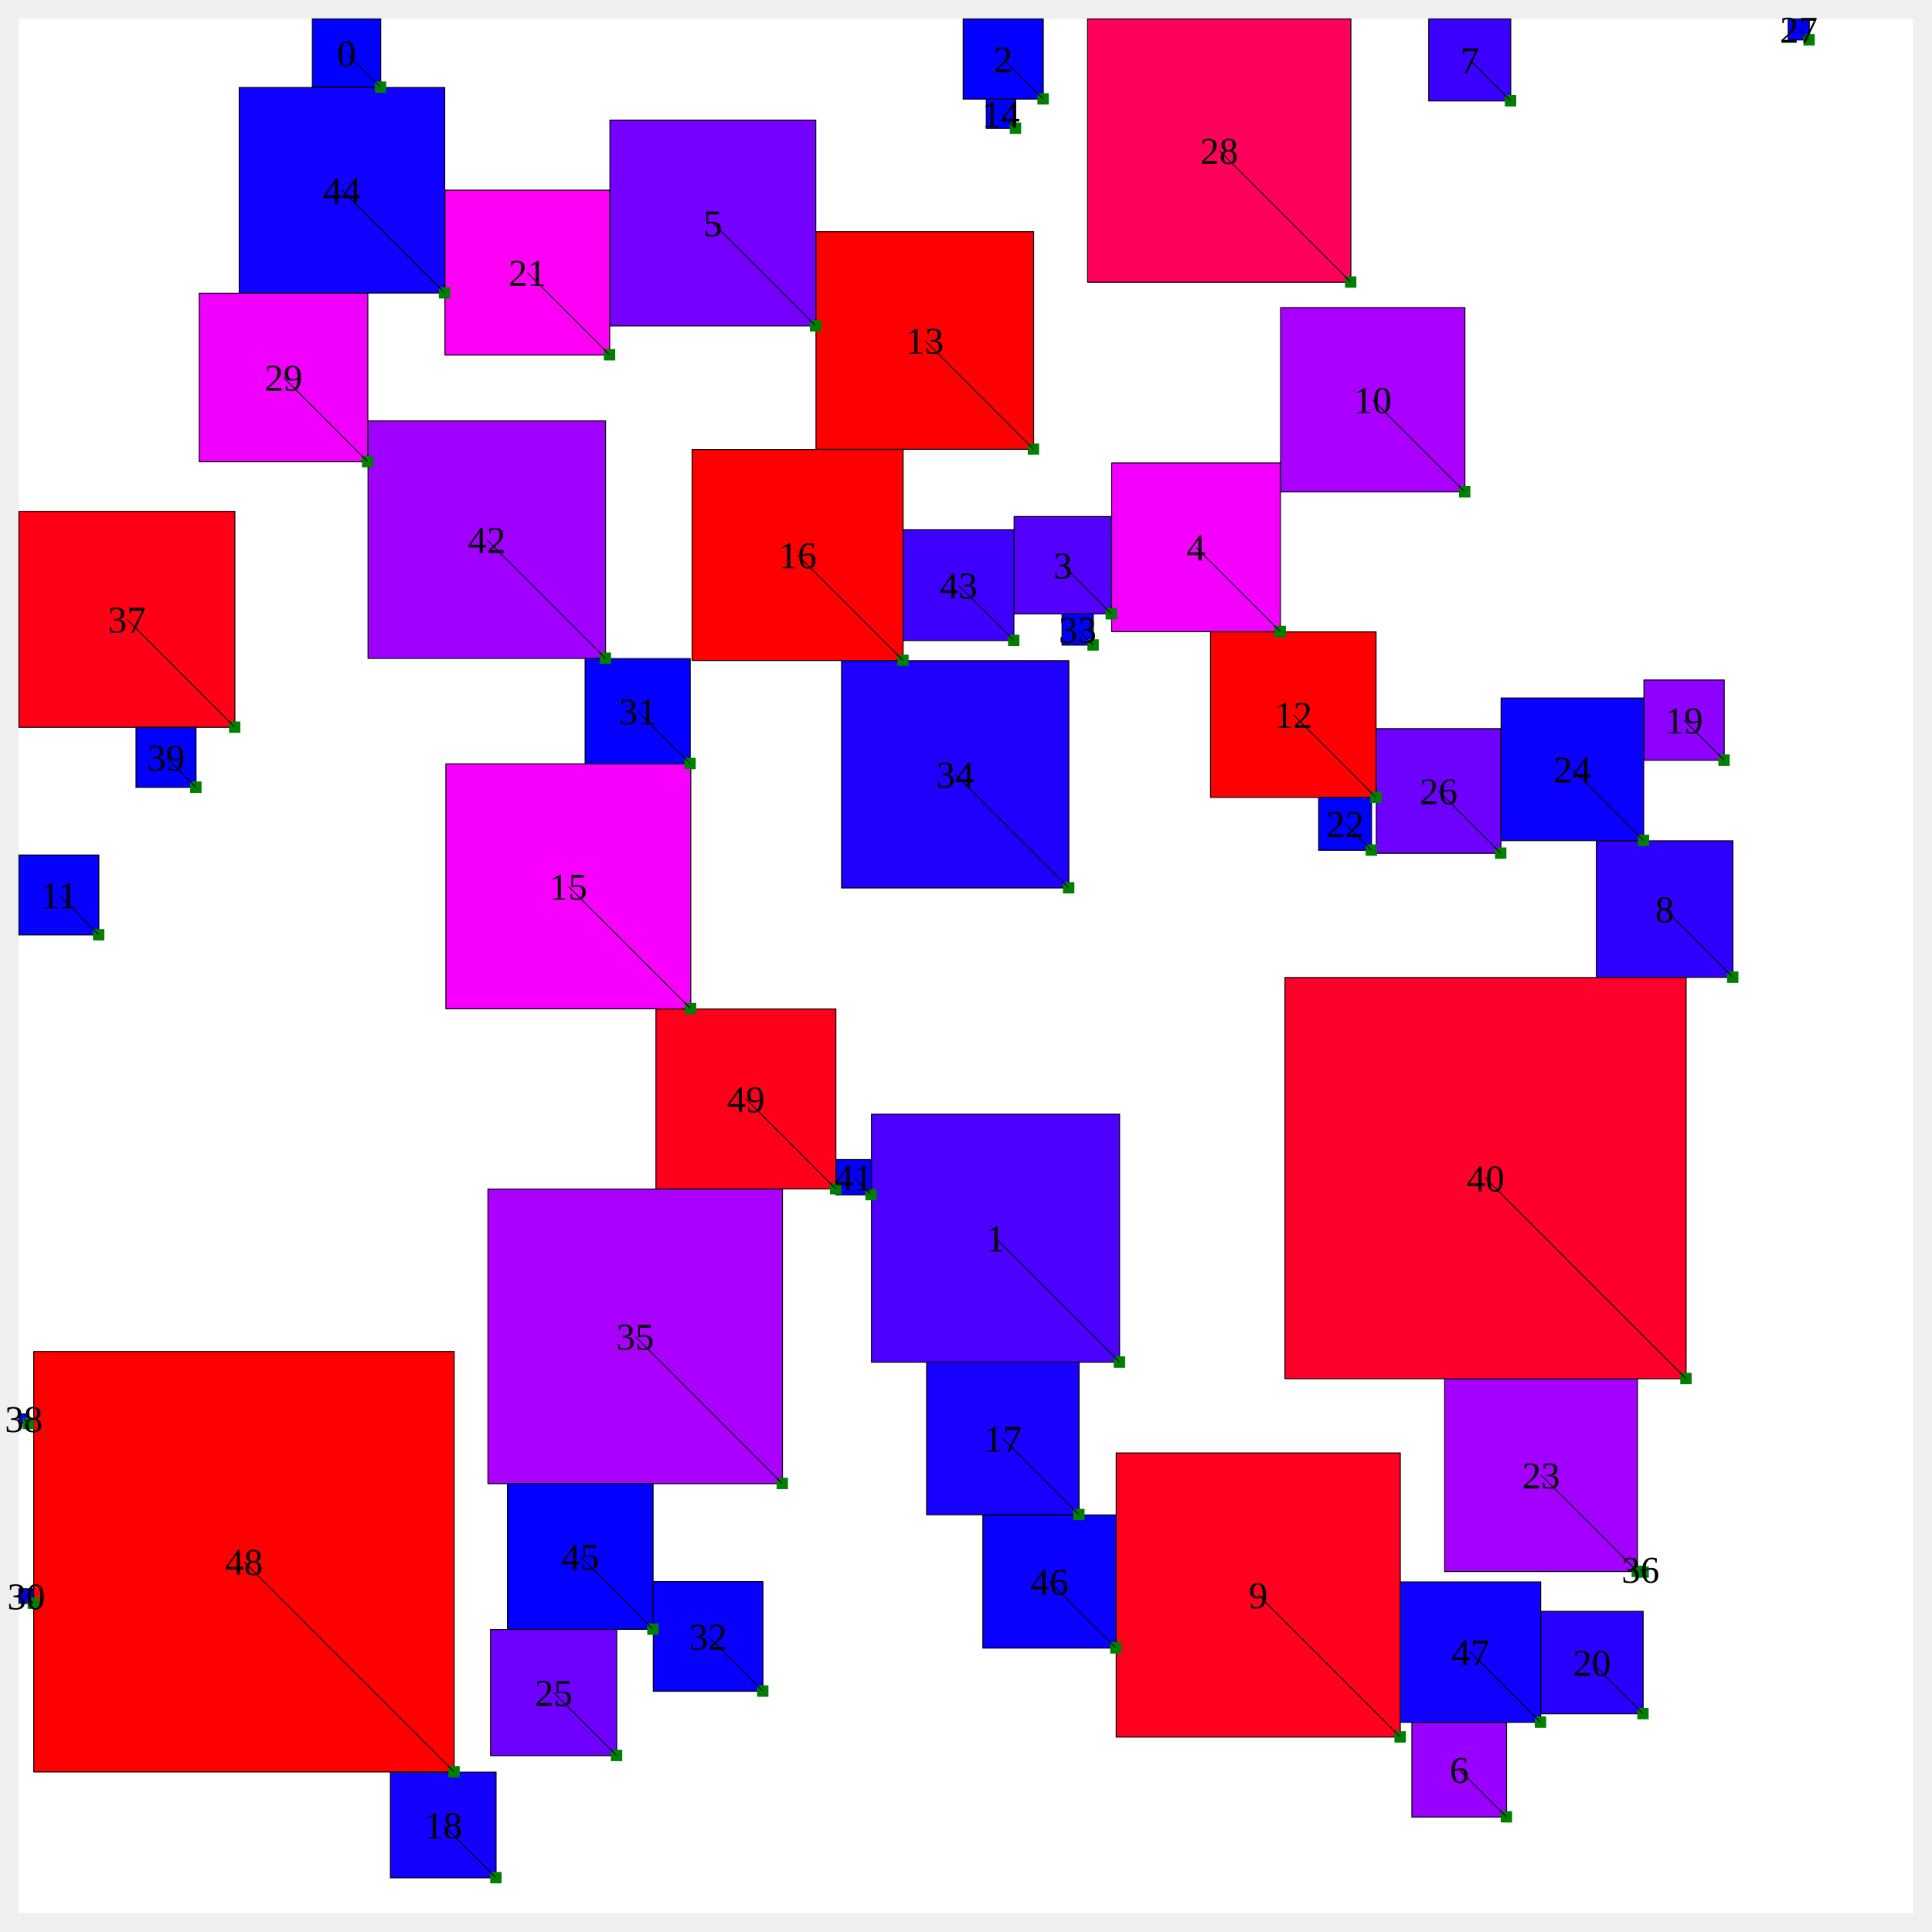
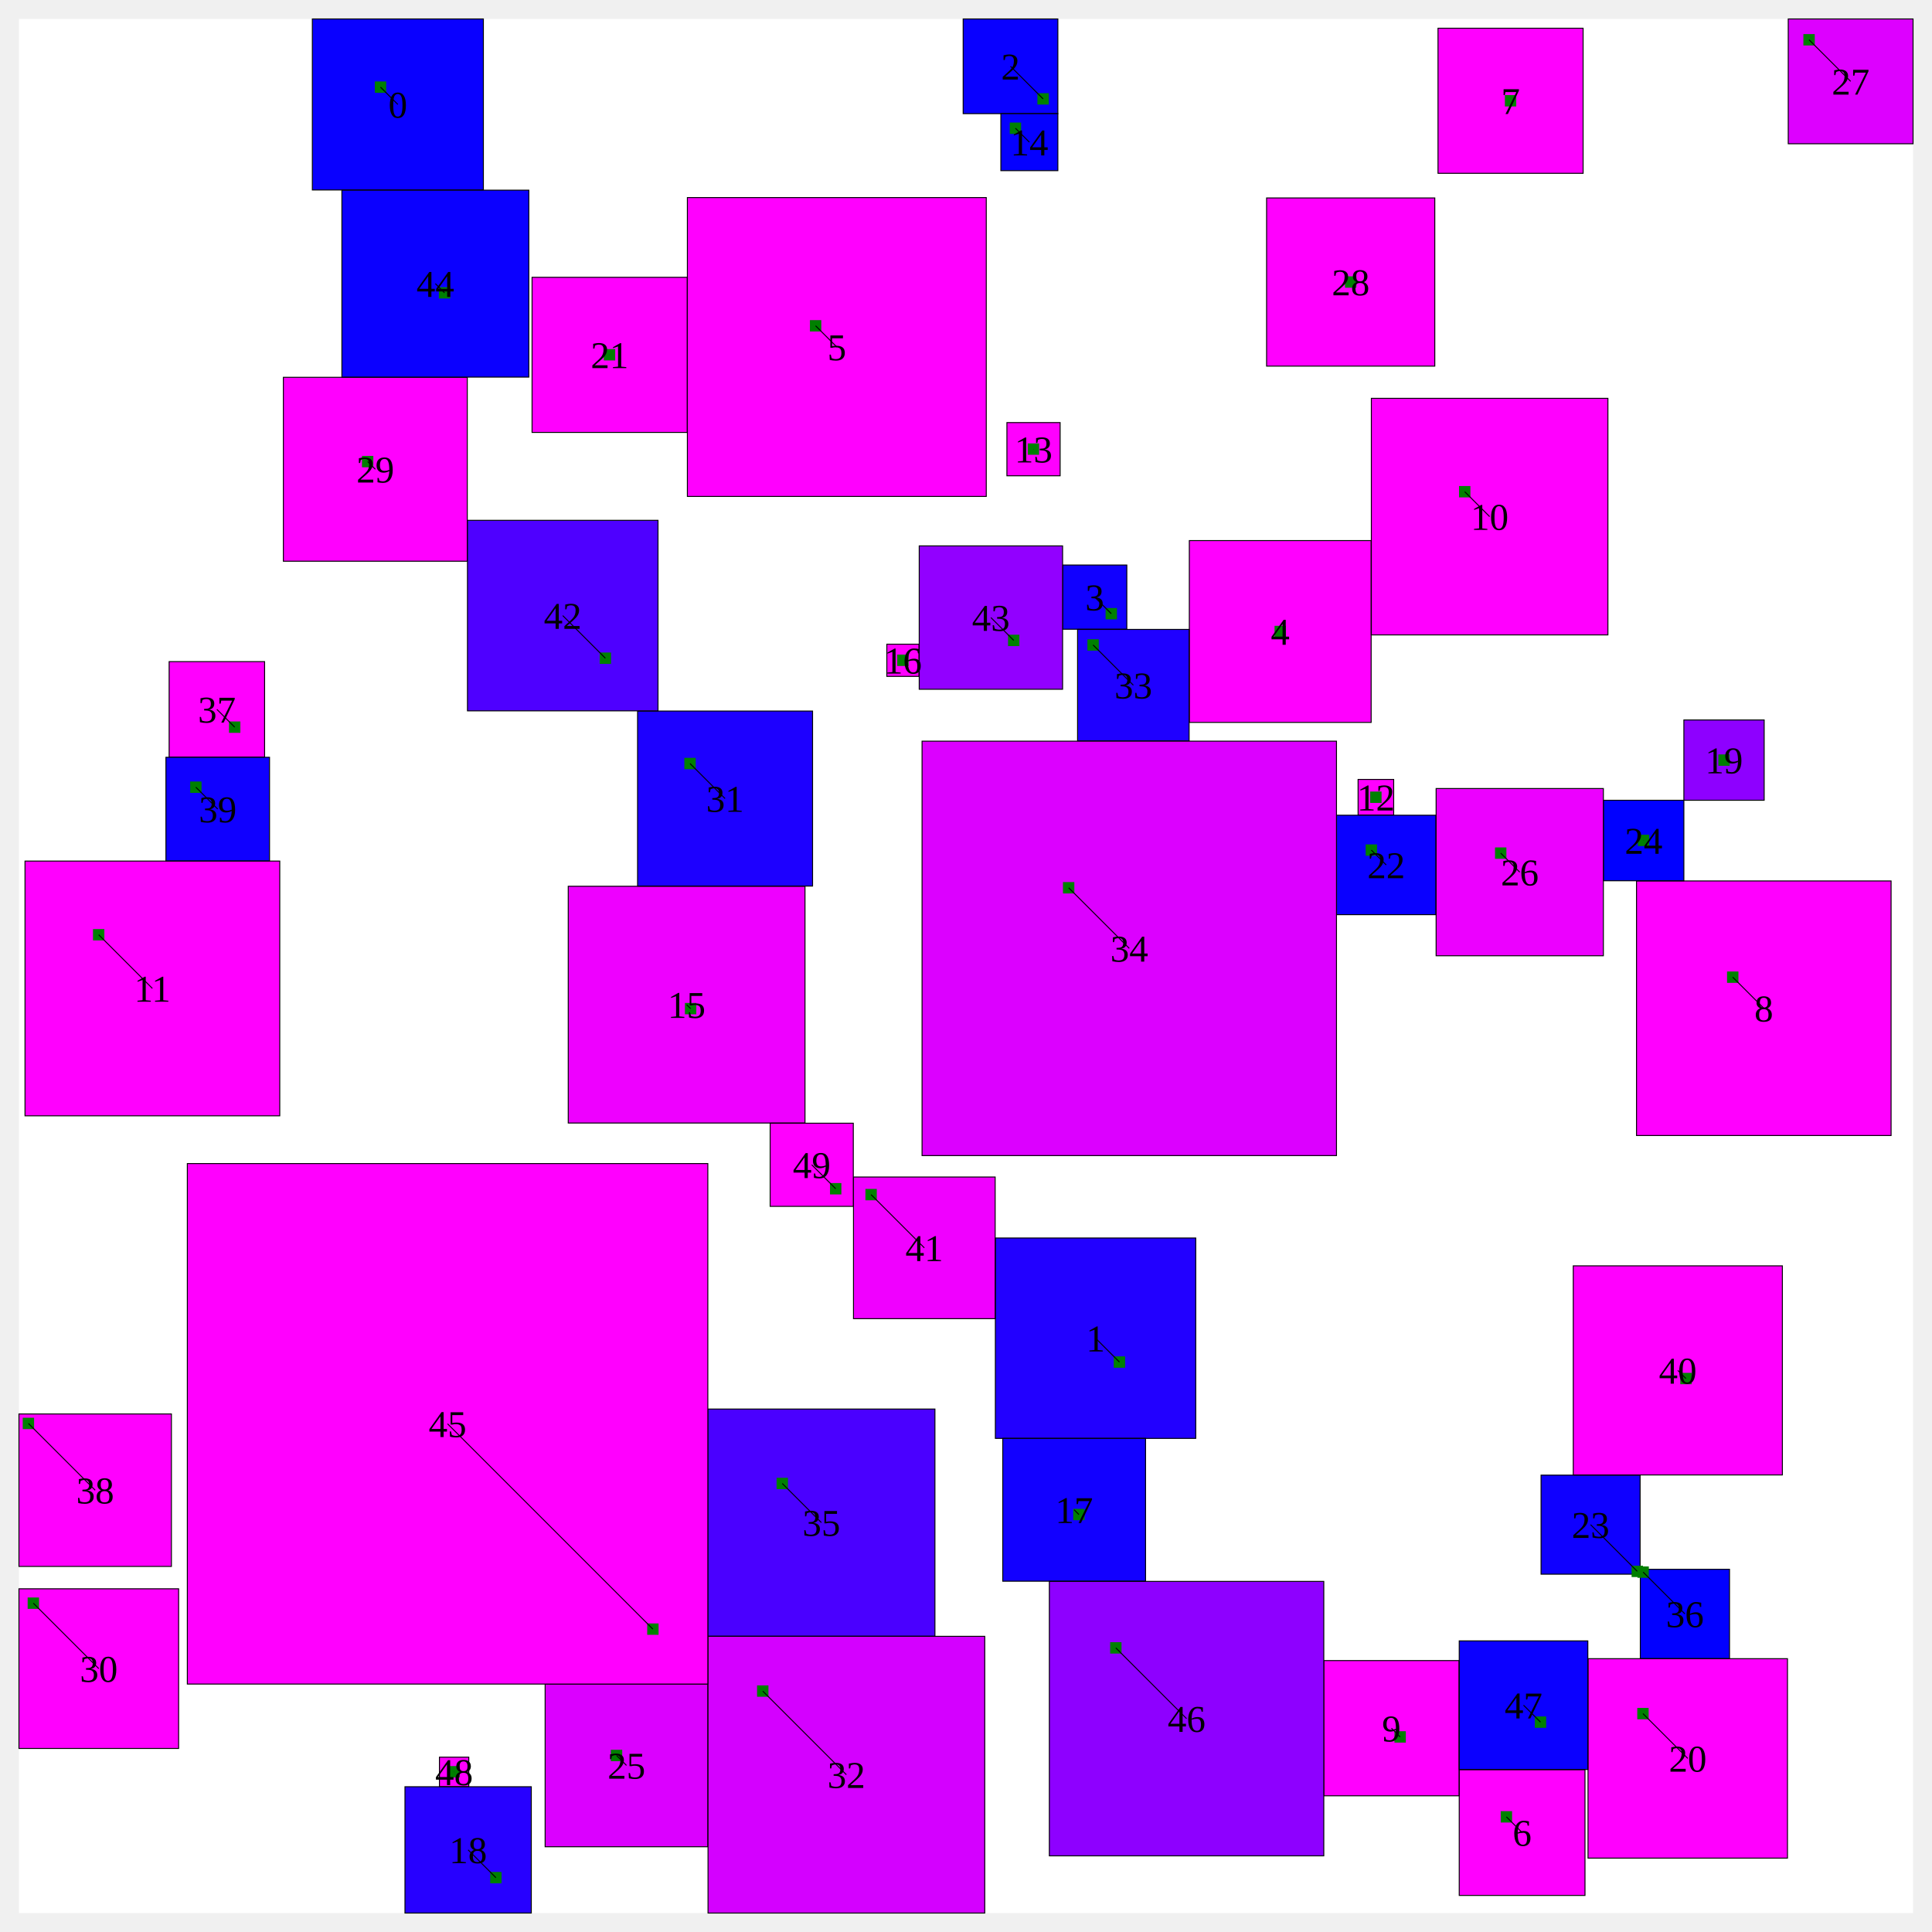
<svg xmlns="http://www.w3.org/2000/svg" viewBox="-100 -100 10200 10200">
  <path d="M0,0 l10000,0 l0,10000 l-10000,0 z" fill="white" />
-   <path d="M1549,0 l361,0 l0,361 l-361,0 z" fill="#0000ff" stroke="black" stroke-width="5" />
-   <path d="M4501,5782 l1310,0 l0,1310 l-1310,0 z" fill="#4c00ff" stroke="black" stroke-width="5" />
-   <path d="M4985,0 l423,0 l0,423 l-423,0 z" fill="#0400ff" stroke="black" stroke-width="5" />
-   <path d="M5254,2627 l514,0 l0,514 l-514,0 z" fill="#5300ff" stroke="black" stroke-width="5" />
-   <path d="M5769,2344 l891,0 l0,891 l-891,0 z" fill="#f300ff" stroke="black" stroke-width="5" />
-   <path d="M3120,534 l1087,0 l0,1087 l-1087,0 z" fill="#7500ff" stroke="black" stroke-width="5" />
-   <path d="M7354,8993 l500,0 l0,500 l-500,0 z" fill="#9a00ff" stroke="black" stroke-width="5" />
-   <path d="M7443,0 l433,0 l0,433 l-433,0 z" fill="#3b00ff" stroke="black" stroke-width="5" />
-   <path d="M8328,4339 l721,0 l0,721 l-721,0 z" fill="#3000ff" stroke="black" stroke-width="5" />
-   <path d="M5793,7571 l1500,0 l0,1500 l-1500,0 z" fill="#ff001e" stroke="black" stroke-width="5" />
-   <path d="M6661,1524 l973,0 l0,973 l-973,0 z" fill="#a900ff" stroke="black" stroke-width="5" />
-   <path d="M0,4414 l422,0 l0,422 l-422,0 z" fill="#0600ff" stroke="black" stroke-width="5" />
-   <path d="M6291,3236 l874,0 l0,874 l-874,0 z" fill="#ff0001" stroke="black" stroke-width="5" />
-   <path d="M4208,1123 l1149,0 l0,1149 l-1149,0 z" fill="#ff0002" stroke="black" stroke-width="5" />
-   <path d="M5107,423 l155,0 l0,155 l-155,0 z" fill="#0000ff" stroke="black" stroke-width="5" />
-   <path d="M2254,3933 l1293,0 l0,1293 l-1293,0 z" fill="#f700ff" stroke="black" stroke-width="5" />
-   <path d="M3554,2273 l1114,0 l0,1114 l-1114,0 z" fill="#ff0000" stroke="black" stroke-width="5" />
-   <path d="M4792,7092 l805,0 l0,805 l-805,0 z" fill="#1700ff" stroke="black" stroke-width="5" />
-   <path d="M1961,9256 l558,0 l0,558 l-558,0 z" fill="#1300ff" stroke="black" stroke-width="5" />
-   <path d="M8579,3490 l424,0 l0,424 l-424,0 z" fill="#8e00ff" stroke="black" stroke-width="5" />
-   <path d="M8034,8407 l541,0 l0,541 l-541,0 z" fill="#2900ff" stroke="black" stroke-width="5" />
-   <path d="M2249,904 l870,0 l0,870 l-870,0 z" fill="#ff00f6" stroke="black" stroke-width="5" />
-   <path d="M6862,4110 l279,0 l0,279 l-279,0 z" fill="#0000ff" stroke="black" stroke-width="5" />
-   <path d="M7527,7179 l1018,0 l0,1018 l-1018,0 z" fill="#a400ff" stroke="black" stroke-width="5" />
-   <path d="M7825,3585 l753,0 l0,753 l-753,0 z" fill="#0a00ff" stroke="black" stroke-width="5" />
-   <path d="M2490,8503 l666,0 l0,666 l-666,0 z" fill="#6d00ff" stroke="black" stroke-width="5" />
-   <path d="M7166,3747 l658,0 l0,658 l-658,0 z" fill="#6e00ff" stroke="black" stroke-width="5" />
-   <path d="M9341,0 l111,0 l0,111 l-111,0 z" fill="#0000ff" stroke="black" stroke-width="5" />
-   <path d="M5642,0 l1390,0 l0,1390 l-1390,0 z" fill="#ff005b" stroke="black" stroke-width="5" />
-   <path d="M952,1448 l890,0 l0,890 l-890,0 z" fill="#ef00ff" stroke="black" stroke-width="5" />
-   <path d="M0,8288 l77,0 l0,77 l-77,0 z" fill="#0000ff" stroke="black" stroke-width="5" />
-   <path d="M2989,3377 l555,0 l0,555 l-555,0 z" fill="#0400ff" stroke="black" stroke-width="5" />
-   <path d="M3349,8250 l579,0 l0,579 l-579,0 z" fill="#0800ff" stroke="black" stroke-width="5" />
-   <path d="M5507,3141 l165,0 l0,165 l-165,0 z" fill="#0000ff" stroke="black" stroke-width="5" />
-   <path d="M4343,3388 l1200,0 l0,1200 l-1200,0 z" fill="#1f00ff" stroke="black" stroke-width="5" />
-   <path d="M2476,6178 l1555,0 l0,1555 l-1555,0 z" fill="#aa00ff" stroke="black" stroke-width="5" />
-   <path d="M8546,8171 l30,0 l0,30 l-30,0 z" fill="#0000ff" stroke="black" stroke-width="5" />
-   <path d="M0,2600 l1140,0 l0,1140 l-1140,0 z" fill="#ff0017" stroke="black" stroke-width="5" />
-   <path d="M0,7365 l51,0 l0,51 l-51,0 z" fill="#0000ff" stroke="black" stroke-width="5" />
-   <path d="M618,3740 l317,0 l0,317 l-317,0 z" fill="#0100ff" stroke="black" stroke-width="5" />
-   <path d="M6684,5061 l2118,0 l0,2118 l-2118,0 z" fill="#ff002b" stroke="black" stroke-width="5" />
-   <path d="M4314,6022 l186,0 l0,186 l-186,0 z" fill="#0100ff" stroke="black" stroke-width="5" />
-   <path d="M1843,2122 l1254,0 l0,1254 l-1254,0 z" fill="#a000ff" stroke="black" stroke-width="5" />
-   <path d="M4668,2697 l585,0 l0,585 l-585,0 z" fill="#3d00ff" stroke="black" stroke-width="5" />
-   <path d="M1163,362 l1085,0 l0,1085 l-1085,0 z" fill="#1000ff" stroke="black" stroke-width="5" />
-   <path d="M2579,7733 l769,0 l0,769 l-769,0 z" fill="#0300ff" stroke="black" stroke-width="5" />
-   <path d="M5089,7898 l703,0 l0,703 l-703,0 z" fill="#0900ff" stroke="black" stroke-width="5" />
-   <path d="M7293,8252 l741,0 l0,741 l-741,0 z" fill="#1000ff" stroke="black" stroke-width="5" />
-   <path d="M78,7035 l2220,0 l0,2220 l-2220,0 z" fill="#ff0000" stroke="black" stroke-width="5" />
-   <path d="M3363,5227 l950,0 l0,950 l-950,0 z" fill="#ff001b" stroke="black" stroke-width="5" />
+   <path d="M1549,0 l903,0 l0,903 l-903,0 z" fill="#0900ff" stroke="black" stroke-width="5" />
+   <path d="M5155,6436 l1058,0 l0,1058 l-1058,0 z" fill="#2200ff" stroke="black" stroke-width="5" />
+   <path d="M4985,0 l500,0 l0,500 l-500,0 z" fill="#0900ff" stroke="black" stroke-width="5" />
+   <path d="M5510,2883 l339,0 l0,339 l-339,0 z" fill="#1100ff" stroke="black" stroke-width="5" />
+   <path d="M6179,2754 l960,0 l0,960 l-960,0 z" fill="#ff00fe" stroke="black" stroke-width="5" />
+   <path d="M3529,943 l1578,0 l0,1578 l-1578,0 z" fill="#ff00fe" stroke="black" stroke-width="5" />
+   <path d="M7604,9243 l664,0 l0,664 l-664,0 z" fill="#ff00fe" stroke="black" stroke-width="5" />
+   <path d="M7492,49 l766,0 l0,766 l-766,0 z" fill="#ff00fe" stroke="black" stroke-width="5" />
+   <path d="M8540,4551 l1344,0 l0,1344 l-1344,0 z" fill="#ff00fe" stroke="black" stroke-width="5" />
+   <path d="M6889,8667 l714,0 l0,714 l-714,0 z" fill="#ff00fe" stroke="black" stroke-width="5" />
+   <path d="M7140,2003 l1249,0 l0,1249 l-1249,0 z" fill="#ff00fe" stroke="black" stroke-width="5" />
+   <path d="M32,4446 l1345,0 l0,1345 l-1345,0 z" fill="#ff00fe" stroke="black" stroke-width="5" />
+   <path d="M7070,4015 l188,0 l0,188 l-188,0 z" fill="#ff00fe" stroke="black" stroke-width="5" />
+   <path d="M5216,2131 l281,0 l0,281 l-281,0 z" fill="#ff00fe" stroke="black" stroke-width="5" />
+   <path d="M5184,500 l301,0 l0,301 l-301,0 z" fill="#0500ff" stroke="black" stroke-width="5" />
+   <path d="M2900,4579 l1250,0 l0,1250 l-1250,0 z" fill="#ee00ff" stroke="black" stroke-width="5" />
+   <path d="M4582,3301 l170,0 l0,170 l-170,0 z" fill="#ff00fe" stroke="black" stroke-width="5" />
+   <path d="M5194,7494 l754,0 l0,754 l-754,0 z" fill="#1200ff" stroke="black" stroke-width="5" />
+   <path d="M2038,9333 l667,0 l0,667 l-667,0 z" fill="#2700ff" stroke="black" stroke-width="5" />
+   <path d="M8790,3701 l424,0 l0,424 l-424,0 z" fill="#8e00ff" stroke="black" stroke-width="5" />
+   <path d="M8284,8657 l1053,0 l0,1053 l-1053,0 z" fill="#ff00fe" stroke="black" stroke-width="5" />
+   <path d="M2709,1364 l819,0 l0,819 l-819,0 z" fill="#ff00fe" stroke="black" stroke-width="5" />
+   <path d="M6956,4204 l525,0 l0,525 l-525,0 z" fill="#0a00ff" stroke="black" stroke-width="5" />
+   <path d="M8036,7688 l523,0 l0,523 l-523,0 z" fill="#0f00ff" stroke="black" stroke-width="5" />
+   <path d="M8365,4125 l425,0 l0,425 l-425,0 z" fill="#0100ff" stroke="black" stroke-width="5" />
+   <path d="M2778,8791 l859,0 l0,859 l-859,0 z" fill="#db00ff" stroke="black" stroke-width="5" />
+   <path d="M7482,4063 l883,0 l0,883 l-883,0 z" fill="#ec00ff" stroke="black" stroke-width="5" />
+   <path d="M9341,0 l659,0 l0,659 l-659,0 z" fill="#dd00ff" stroke="black" stroke-width="5" />
+   <path d="M6587,945 l888,0 l0,888 l-888,0 z" fill="#ff00fe" stroke="black" stroke-width="5" />
+   <path d="M1396,1892 l971,0 l0,971 l-971,0 z" fill="#ff00fe" stroke="black" stroke-width="5" />
+   <path d="M0,8288 l843,0 l0,843 l-843,0 z" fill="#ff00fe" stroke="black" stroke-width="5" />
+   <path d="M3266,3654 l924,0 l0,924 l-924,0 z" fill="#1d00ff" stroke="black" stroke-width="5" />
+   <path d="M3638,8539 l1461,0 l0,1461 l-1461,0 z" fill="#d400ff" stroke="black" stroke-width="5" />
+   <path d="M5589,3223 l589,0 l0,589 l-589,0 z" fill="#1f00ff" stroke="black" stroke-width="5" />
+   <path d="M4768,3813 l2188,0 l0,2188 l-2188,0 z" fill="#dc00ff" stroke="black" stroke-width="5" />
+   <path d="M3637,7339 l1199,0 l0,1199 l-1199,0 z" fill="#4a00ff" stroke="black" stroke-width="5" />
+   <path d="M8560,8185 l471,0 l0,471 l-471,0 z" fill="#0200ff" stroke="black" stroke-width="5" />
+   <path d="M793,3393 l504,0 l0,504 l-504,0 z" fill="#ff00fe" stroke="black" stroke-width="5" />
+   <path d="M0,7365 l805,0 l0,805 l-805,0 z" fill="#ff00fe" stroke="black" stroke-width="5" />
+   <path d="M776,3898 l547,0 l0,547 l-547,0 z" fill="#1000ff" stroke="black" stroke-width="5" />
+   <path d="M8206,6583 l1104,0 l0,1104 l-1104,0 z" fill="#ff00fe" stroke="black" stroke-width="5" />
+   <path d="M4406,6114 l748,0 l0,748 l-748,0 z" fill="#f000ff" stroke="black" stroke-width="5" />
+   <path d="M2368,2647 l1006,0 l0,1006 l-1006,0 z" fill="#4e00ff" stroke="black" stroke-width="5" />
+   <path d="M4753,2782 l757,0 l0,757 l-757,0 z" fill="#9200ff" stroke="black" stroke-width="5" />
+   <path d="M1705,904 l987,0 l0,987 l-987,0 z" fill="#0b00ff" stroke="black" stroke-width="5" />
+   <path d="M889,6043 l2748,0 l0,2748 l-2748,0 z" fill="#ff00fe" stroke="black" stroke-width="5" />
+   <path d="M5440,8249 l1449,0 l0,1449 l-1449,0 z" fill="#8e00ff" stroke="black" stroke-width="5" />
+   <path d="M7604,8563 l679,0 l0,679 l-679,0 z" fill="#0b00ff" stroke="black" stroke-width="5" />
+   <path d="M2220,9177 l155,0 l0,155 l-155,0 z" fill="#ff00fe" stroke="black" stroke-width="5" />
+   <path d="M3966,5830 l439,0 l0,439 l-439,0 z" fill="#ff00fe" stroke="black" stroke-width="5" />
  <path d="M1879,330 l60,0 l0,60 l-60,0 z" fill="green" />
-   <path d="M1909,360 l-179.5,-179.5" stroke="black" stroke-width="5" />
+   <path d="M1909,360 l91.5,91.5" stroke="black" stroke-width="5" />
  <path d="M5780,7061 l60,0 l0,60 l-60,0 z" fill="green" />
-   <path d="M5810,7091 l-654,-654" stroke="black" stroke-width="5" />
+   <path d="M5810,7091 l-126,-126" stroke="black" stroke-width="5" />
  <path d="M5377,392 l60,0 l0,60 l-60,0 z" fill="green" />
-   <path d="M5407,422 l-210.5,-210.5" stroke="black" stroke-width="5" />
+   <path d="M5407,422 l-172,-172" stroke="black" stroke-width="5" />
  <path d="M5737,3110 l60,0 l0,60 l-60,0 z" fill="green" />
-   <path d="M5767,3140 l-256,-256" stroke="black" stroke-width="5" />
+   <path d="M5767,3140 l-87.5,-87.5" stroke="black" stroke-width="5" />
  <path d="M6629,3204 l60,0 l0,60 l-60,0 z" fill="green" />
-   <path d="M6659,3234 l-444.5,-444.5" stroke="black" stroke-width="5" />
+   <path d="M6659,3234 l0,0" stroke="black" stroke-width="5" />
  <path d="M4176,1590 l60,0 l0,60 l-60,0 z" fill="green" />
-   <path d="M4206,1620 l-542.5,-542.5" stroke="black" stroke-width="5" />
+   <path d="M4206,1620 l112,112" stroke="black" stroke-width="5" />
  <path d="M7823,9462 l60,0 l0,60 l-60,0 z" fill="green" />
-   <path d="M7853,9492 l-249,-249" stroke="black" stroke-width="5" />
+   <path d="M7853,9492 l83,83" stroke="black" stroke-width="5" />
  <path d="M7845,402 l60,0 l0,60 l-60,0 z" fill="green" />
-   <path d="M7875,432 l-215.5,-215.5" stroke="black" stroke-width="5" />
+   <path d="M7875,432 l0,0" stroke="black" stroke-width="5" />
  <path d="M9018,5029 l60,0 l0,60 l-60,0 z" fill="green" />
-   <path d="M9048,5059 l-359.5,-359.5" stroke="black" stroke-width="5" />
+   <path d="M9048,5059 l164,164" stroke="black" stroke-width="5" />
  <path d="M7262,9040 l60,0 l0,60 l-60,0 z" fill="green" />
-   <path d="M7292,9070 l-749,-749" stroke="black" stroke-width="5" />
+   <path d="M7292,9070 l-46,-46" stroke="black" stroke-width="5" />
  <path d="M7603,2466 l60,0 l0,60 l-60,0 z" fill="green" />
-   <path d="M7633,2496 l-485.5,-485.5" stroke="black" stroke-width="5" />
+   <path d="M7633,2496 l131.5,131.5" stroke="black" stroke-width="5" />
  <path d="M391,4805 l60,0 l0,60 l-60,0 z" fill="green" />
-   <path d="M421,4835 l-210,-210" stroke="black" stroke-width="5" />
+   <path d="M421,4835 l283.5,283.5" stroke="black" stroke-width="5" />
  <path d="M7134,4079 l60,0 l0,60 l-60,0 z" fill="green" />
-   <path d="M7164,4109 l-436,-436" stroke="black" stroke-width="5" />
+   <path d="M7164,4109 l0,0" stroke="black" stroke-width="5" />
  <path d="M5326,2241 l60,0 l0,60 l-60,0 z" fill="green" />
-   <path d="M5356,2271 l-573.5,-573.5" stroke="black" stroke-width="5" />
+   <path d="M5356,2271 l0.5,0.5" stroke="black" stroke-width="5" />
  <path d="M5231,547 l60,0 l0,60 l-60,0 z" fill="green" />
-   <path d="M5261,577 l-76.5,-76.5" stroke="black" stroke-width="5" />
+   <path d="M5261,577 l73.5,73.5" stroke="black" stroke-width="5" />
  <path d="M3516,5195 l60,0 l0,60 l-60,0 z" fill="green" />
-   <path d="M3546,5225 l-645.5,-645.5" stroke="black" stroke-width="5" />
+   <path d="M3546,5225 l-21,-21" stroke="black" stroke-width="5" />
  <path d="M4637,3356 l60,0 l0,60 l-60,0 z" fill="green" />
-   <path d="M4667,3386 l-556,-556" stroke="black" stroke-width="5" />
+   <path d="M4667,3386 l0,0" stroke="black" stroke-width="5" />
  <path d="M5566,7866 l60,0 l0,60 l-60,0 z" fill="green" />
-   <path d="M5596,7896 l-401.5,-401.5" stroke="black" stroke-width="5" />
+   <path d="M5596,7896 l-25,-25" stroke="black" stroke-width="5" />
  <path d="M2488,9783 l60,0 l0,60 l-60,0 z" fill="green" />
-   <path d="M2518,9813 l-278,-278" stroke="black" stroke-width="5" />
+   <path d="M2518,9813 l-146.5,-146.5" stroke="black" stroke-width="5" />
  <path d="M8972,3883 l60,0 l0,60 l-60,0 z" fill="green" />
-   <path d="M9002,3913 l-211,-211" stroke="black" stroke-width="5" />
+   <path d="M9002,3913 l0,0" stroke="black" stroke-width="5" />
  <path d="M8544,8917 l60,0 l0,60 l-60,0 z" fill="green" />
-   <path d="M8574,8947 l-269.5,-269.5" stroke="black" stroke-width="5" />
+   <path d="M8574,8947 l236.5,236.5" stroke="black" stroke-width="5" />
  <path d="M3088,1743 l60,0 l0,60 l-60,0 z" fill="green" />
-   <path d="M3118,1773 l-434,-434" stroke="black" stroke-width="5" />
+   <path d="M3118,1773 l0.5,0.5" stroke="black" stroke-width="5" />
  <path d="M7110,4358 l60,0 l0,60 l-60,0 z" fill="green" />
-   <path d="M7140,4388 l-138.5,-138.5" stroke="black" stroke-width="5" />
+   <path d="M7140,4388 l78.5,78.5" stroke="black" stroke-width="5" />
  <path d="M8514,8166 l60,0 l0,60 l-60,0 z" fill="green" />
-   <path d="M8544,8196 l-508,-508" stroke="black" stroke-width="5" />
+   <path d="M8544,8196 l-246.5,-246.5" stroke="black" stroke-width="5" />
  <path d="M8547,4307 l60,0 l0,60 l-60,0 z" fill="green" />
-   <path d="M8577,4337 l-375.5,-375.5" stroke="black" stroke-width="5" />
+   <path d="M8577,4337 l0.5,0.5" stroke="black" stroke-width="5" />
  <path d="M3125,9138 l60,0 l0,60 l-60,0 z" fill="green" />
-   <path d="M3155,9168 l-332,-332" stroke="black" stroke-width="5" />
+   <path d="M3155,9168 l52.5,52.5" stroke="black" stroke-width="5" />
  <path d="M7793,4374 l60,0 l0,60 l-60,0 z" fill="green" />
-   <path d="M7823,4404 l-328,-328" stroke="black" stroke-width="5" />
+   <path d="M7823,4404 l100.5,100.5" stroke="black" stroke-width="5" />
  <path d="M9421,80 l60,0 l0,60 l-60,0 z" fill="green" />
-   <path d="M9451,110 l-54.5,-54.5" stroke="black" stroke-width="5" />
+   <path d="M9451,110 l219.5,219.5" stroke="black" stroke-width="5" />
  <path d="M7001,1359 l60,0 l0,60 l-60,0 z" fill="green" />
-   <path d="M7031,1389 l-694,-694" stroke="black" stroke-width="5" />
+   <path d="M7031,1389 l0,0" stroke="black" stroke-width="5" />
  <path d="M1811,2307 l60,0 l0,60 l-60,0 z" fill="green" />
-   <path d="M1841,2337 l-444,-444" stroke="black" stroke-width="5" />
+   <path d="M1841,2337 l40.5,40.5" stroke="black" stroke-width="5" />
  <path d="M46,8334 l60,0 l0,60 l-60,0 z" fill="green" />
-   <path d="M76,8364 l-37.5,-37.5" stroke="black" stroke-width="5" />
+   <path d="M76,8364 l345.5,345.5" stroke="black" stroke-width="5" />
  <path d="M3513,3901 l60,0 l0,60 l-60,0 z" fill="green" />
-   <path d="M3543,3931 l-276.5,-276.5" stroke="black" stroke-width="5" />
+   <path d="M3543,3931 l185,185" stroke="black" stroke-width="5" />
  <path d="M3897,8798 l60,0 l0,60 l-60,0 z" fill="green" />
-   <path d="M3927,8828 l-288.5,-288.5" stroke="black" stroke-width="5" />
+   <path d="M3927,8828 l441.5,441.5" stroke="black" stroke-width="5" />
  <path d="M5641,3275 l60,0 l0,60 l-60,0 z" fill="green" />
-   <path d="M5671,3305 l-81.5,-81.5" stroke="black" stroke-width="5" />
+   <path d="M5671,3305 l212.5,212.5" stroke="black" stroke-width="5" />
  <path d="M5512,4557 l60,0 l0,60 l-60,0 z" fill="green" />
-   <path d="M5542,4587 l-599,-599" stroke="black" stroke-width="5" />
+   <path d="M5542,4587 l320,320" stroke="black" stroke-width="5" />
  <path d="M4000,7702 l60,0 l0,60 l-60,0 z" fill="green" />
-   <path d="M4030,7732 l-776.5,-776.5" stroke="black" stroke-width="5" />
+   <path d="M4030,7732 l206.5,206.5" stroke="black" stroke-width="5" />
  <path d="M8545,8170 l60,0 l0,60 l-60,0 z" fill="green" />
-   <path d="M8575,8200 l-14,-14" stroke="black" stroke-width="5" />
+   <path d="M8575,8200 l220.5,220.5" stroke="black" stroke-width="5" />
  <path d="M1109,3709 l60,0 l0,60 l-60,0 z" fill="green" />
-   <path d="M1139,3739 l-569,-569" stroke="black" stroke-width="5" />
+   <path d="M1139,3739 l-94,-94" stroke="black" stroke-width="5" />
  <path d="M20,7385 l60,0 l0,60 l-60,0 z" fill="green" />
-   <path d="M50,7415 l-24.5,-24.5" stroke="black" stroke-width="5" />
+   <path d="M50,7415 l352.5,352.5" stroke="black" stroke-width="5" />
  <path d="M904,4026 l60,0 l0,60 l-60,0 z" fill="green" />
-   <path d="M934,4056 l-157.5,-157.5" stroke="black" stroke-width="5" />
+   <path d="M934,4056 l115.5,115.5" stroke="black" stroke-width="5" />
  <path d="M8771,7148 l60,0 l0,60 l-60,0 z" fill="green" />
-   <path d="M8801,7178 l-1058,-1058" stroke="black" stroke-width="5" />
+   <path d="M8801,7178 l-43,-43" stroke="black" stroke-width="5" />
  <path d="M4469,6177 l60,0 l0,60 l-60,0 z" fill="green" />
-   <path d="M4499,6207 l-92,-92" stroke="black" stroke-width="5" />
+   <path d="M4499,6207 l281,281" stroke="black" stroke-width="5" />
  <path d="M3066,3345 l60,0 l0,60 l-60,0 z" fill="green" />
-   <path d="M3096,3375 l-626,-626" stroke="black" stroke-width="5" />
+   <path d="M3096,3375 l-225,-225" stroke="black" stroke-width="5" />
  <path d="M5222,3251 l60,0 l0,60 l-60,0 z" fill="green" />
-   <path d="M5252,3281 l-291.5,-291.5" stroke="black" stroke-width="5" />
+   <path d="M5252,3281 l-120.5,-120.5" stroke="black" stroke-width="5" />
  <path d="M2217,1416 l60,0 l0,60 l-60,0 z" fill="green" />
-   <path d="M2247,1446 l-541.5,-541.5" stroke="black" stroke-width="5" />
+   <path d="M2247,1446 l-48.5,-48.5" stroke="black" stroke-width="5" />
  <path d="M3317,8471 l60,0 l0,60 l-60,0 z" fill="green" />
-   <path d="M3347,8501 l-383.5,-383.5" stroke="black" stroke-width="5" />
+   <path d="M3347,8501 l-1084,-1084" stroke="black" stroke-width="5" />
  <path d="M5761,8570 l60,0 l0,60 l-60,0 z" fill="green" />
-   <path d="M5791,8600 l-350.5,-350.5" stroke="black" stroke-width="5" />
+   <path d="M5791,8600 l373.5,373.5" stroke="black" stroke-width="5" />
  <path d="M8003,8962 l60,0 l0,60 l-60,0 z" fill="green" />
-   <path d="M8033,8992 l-369.5,-369.5" stroke="black" stroke-width="5" />
+   <path d="M8033,8992 l-89.5,-89.5" stroke="black" stroke-width="5" />
  <path d="M2267,9224 l60,0 l0,60 l-60,0 z" fill="green" />
-   <path d="M2297,9254 l-1109,-1109" stroke="black" stroke-width="5" />
+   <path d="M2297,9254 l0.5,0.5" stroke="black" stroke-width="5" />
  <path d="M4282,6146 l60,0 l0,60 l-60,0 z" fill="green" />
-   <path d="M4312,6176 l-474,-474" stroke="black" stroke-width="5" />
-   <text font-size="200" text-anchor="middle" x="1729.5" y="250.5">
+   <path d="M4312,6176 l-126.5,-126.5" stroke="black" stroke-width="5" />
+   <text font-size="200" text-anchor="middle" x="2000.5" y="521.5">
0
</text>
-   <text font-size="200" text-anchor="middle" x="5156" y="6507">
+   <text font-size="200" text-anchor="middle" x="5684" y="7035">
1
</text>
-   <text font-size="200" text-anchor="middle" x="5196.5" y="281.5">
+   <text font-size="200" text-anchor="middle" x="5235" y="320">
2
</text>
-   <text font-size="200" text-anchor="middle" x="5511" y="2954">
+   <text font-size="200" text-anchor="middle" x="5679.5" y="3122.5">
3
</text>
-   <text font-size="200" text-anchor="middle" x="6214.5" y="2859.5">
+   <text font-size="200" text-anchor="middle" x="6659" y="3304">
4
</text>
-   <text font-size="200" text-anchor="middle" x="3663.5" y="1147.5">
+   <text font-size="200" text-anchor="middle" x="4318" y="1802">
5
</text>
-   <text font-size="200" text-anchor="middle" x="7604" y="9313">
+   <text font-size="200" text-anchor="middle" x="7936" y="9645">
6
</text>
-   <text font-size="200" text-anchor="middle" x="7659.5" y="286.5">
+   <text font-size="200" text-anchor="middle" x="7875" y="502">
7
</text>
-   <text font-size="200" text-anchor="middle" x="8688.5" y="4769.5">
+   <text font-size="200" text-anchor="middle" x="9212" y="5293">
8
</text>
-   <text font-size="200" text-anchor="middle" x="6543" y="8391">
+   <text font-size="200" text-anchor="middle" x="7246" y="9094">
9
</text>
-   <text font-size="200" text-anchor="middle" x="7147.5" y="2080.5">
+   <text font-size="200" text-anchor="middle" x="7764.5" y="2697.5">
10
</text>
-   <text font-size="200" text-anchor="middle" x="211" y="4695">
+   <text font-size="200" text-anchor="middle" x="704.5" y="5188.5">
11
</text>
-   <text font-size="200" text-anchor="middle" x="6728" y="3743">
+   <text font-size="200" text-anchor="middle" x="7164" y="4179">
12
</text>
-   <text font-size="200" text-anchor="middle" x="4782.5" y="1767.5">
+   <text font-size="200" text-anchor="middle" x="5356.5" y="2341.5">
13
</text>
-   <text font-size="200" text-anchor="middle" x="5184.5" y="570.5">
+   <text font-size="200" text-anchor="middle" x="5334.5" y="720.5">
14
</text>
-   <text font-size="200" text-anchor="middle" x="2900.5" y="4649.5">
+   <text font-size="200" text-anchor="middle" x="3525" y="5274">
15
</text>
-   <text font-size="200" text-anchor="middle" x="4111" y="2900">
+   <text font-size="200" text-anchor="middle" x="4667" y="3456">
16
</text>
-   <text font-size="200" text-anchor="middle" x="5194.5" y="7564.5">
+   <text font-size="200" text-anchor="middle" x="5571" y="7941">
17
</text>
-   <text font-size="200" text-anchor="middle" x="2240" y="9605">
+   <text font-size="200" text-anchor="middle" x="2371.5" y="9736.5">
18
</text>
-   <text font-size="200" text-anchor="middle" x="8791" y="3772">
+   <text font-size="200" text-anchor="middle" x="9002" y="3983">
19
</text>
-   <text font-size="200" text-anchor="middle" x="8304.5" y="8747.5">
+   <text font-size="200" text-anchor="middle" x="8810.5" y="9253.5">
20
</text>
-   <text font-size="200" text-anchor="middle" x="2684" y="1409">
+   <text font-size="200" text-anchor="middle" x="3118.5" y="1843.5">
21
</text>
-   <text font-size="200" text-anchor="middle" x="7001.5" y="4319.5">
+   <text font-size="200" text-anchor="middle" x="7218.5" y="4536.5">
22
</text>
-   <text font-size="200" text-anchor="middle" x="8036" y="7758">
+   <text font-size="200" text-anchor="middle" x="8297.5" y="8019.5">
23
</text>
-   <text font-size="200" text-anchor="middle" x="8201.5" y="4031.5">
+   <text font-size="200" text-anchor="middle" x="8577.5" y="4407.5">
24
</text>
-   <text font-size="200" text-anchor="middle" x="2823" y="8906">
+   <text font-size="200" text-anchor="middle" x="3207.5" y="9290.5">
25
</text>
-   <text font-size="200" text-anchor="middle" x="7495" y="4146">
+   <text font-size="200" text-anchor="middle" x="7923.5" y="4574.5">
26
</text>
-   <text font-size="200" text-anchor="middle" x="9396.5" y="125.5">
+   <text font-size="200" text-anchor="middle" x="9670.5" y="399.5">
27
</text>
-   <text font-size="200" text-anchor="middle" x="6337" y="765">
+   <text font-size="200" text-anchor="middle" x="7031" y="1459">
28
</text>
-   <text font-size="200" text-anchor="middle" x="1397" y="1963">
+   <text font-size="200" text-anchor="middle" x="1881.5" y="2447.5">
29
</text>
-   <text font-size="200" text-anchor="middle" x="38.5" y="8396.5">
+   <text font-size="200" text-anchor="middle" x="421.5" y="8779.5">
30
</text>
-   <text font-size="200" text-anchor="middle" x="3266.5" y="3724.5">
+   <text font-size="200" text-anchor="middle" x="3728" y="4186">
31
</text>
-   <text font-size="200" text-anchor="middle" x="3638.5" y="8609.5">
+   <text font-size="200" text-anchor="middle" x="4368.5" y="9339.5">
32
</text>
-   <text font-size="200" text-anchor="middle" x="5589.5" y="3293.5">
+   <text font-size="200" text-anchor="middle" x="5883.5" y="3587.5">
33
</text>
-   <text font-size="200" text-anchor="middle" x="4943" y="4058">
+   <text font-size="200" text-anchor="middle" x="5862" y="4977">
34
</text>
-   <text font-size="200" text-anchor="middle" x="3253.5" y="7025.5">
+   <text font-size="200" text-anchor="middle" x="4236.5" y="8008.5">
35
</text>
-   <text font-size="200" text-anchor="middle" x="8561" y="8256">
+   <text font-size="200" text-anchor="middle" x="8795.5" y="8490.5">
36
</text>
-   <text font-size="200" text-anchor="middle" x="570" y="3240">
+   <text font-size="200" text-anchor="middle" x="1045" y="3715">
37
</text>
-   <text font-size="200" text-anchor="middle" x="25.5" y="7460.5">
+   <text font-size="200" text-anchor="middle" x="402.5" y="7837.5">
38
</text>
-   <text font-size="200" text-anchor="middle" x="776.5" y="3968.5">
+   <text font-size="200" text-anchor="middle" x="1049.5" y="4241.5">
39
</text>
-   <text font-size="200" text-anchor="middle" x="7743" y="6190">
+   <text font-size="200" text-anchor="middle" x="8758" y="7205">
40
</text>
-   <text font-size="200" text-anchor="middle" x="4407" y="6185">
+   <text font-size="200" text-anchor="middle" x="4780" y="6558">
41
</text>
-   <text font-size="200" text-anchor="middle" x="2470" y="2819">
+   <text font-size="200" text-anchor="middle" x="2871" y="3220">
42
</text>
-   <text font-size="200" text-anchor="middle" x="4960.5" y="3059.5">
+   <text font-size="200" text-anchor="middle" x="5131.5" y="3230.5">
43
</text>
-   <text font-size="200" text-anchor="middle" x="1705.5" y="974.5">
+   <text font-size="200" text-anchor="middle" x="2198.5" y="1467.5">
44
</text>
-   <text font-size="200" text-anchor="middle" x="2963.5" y="8187.5">
+   <text font-size="200" text-anchor="middle" x="2263" y="7487">
45
</text>
-   <text font-size="200" text-anchor="middle" x="5440.5" y="8319.5">
+   <text font-size="200" text-anchor="middle" x="6164.5" y="9043.5">
46
</text>
-   <text font-size="200" text-anchor="middle" x="7663.5" y="8692.5">
+   <text font-size="200" text-anchor="middle" x="7943.5" y="8972.5">
47
</text>
-   <text font-size="200" text-anchor="middle" x="1188" y="8215">
+   <text font-size="200" text-anchor="middle" x="2297.5" y="9324.5">
48
</text>
-   <text font-size="200" text-anchor="middle" x="3838" y="5772">
+   <text font-size="200" text-anchor="middle" x="4185.5" y="6119.5">
49
</text>
</svg>
